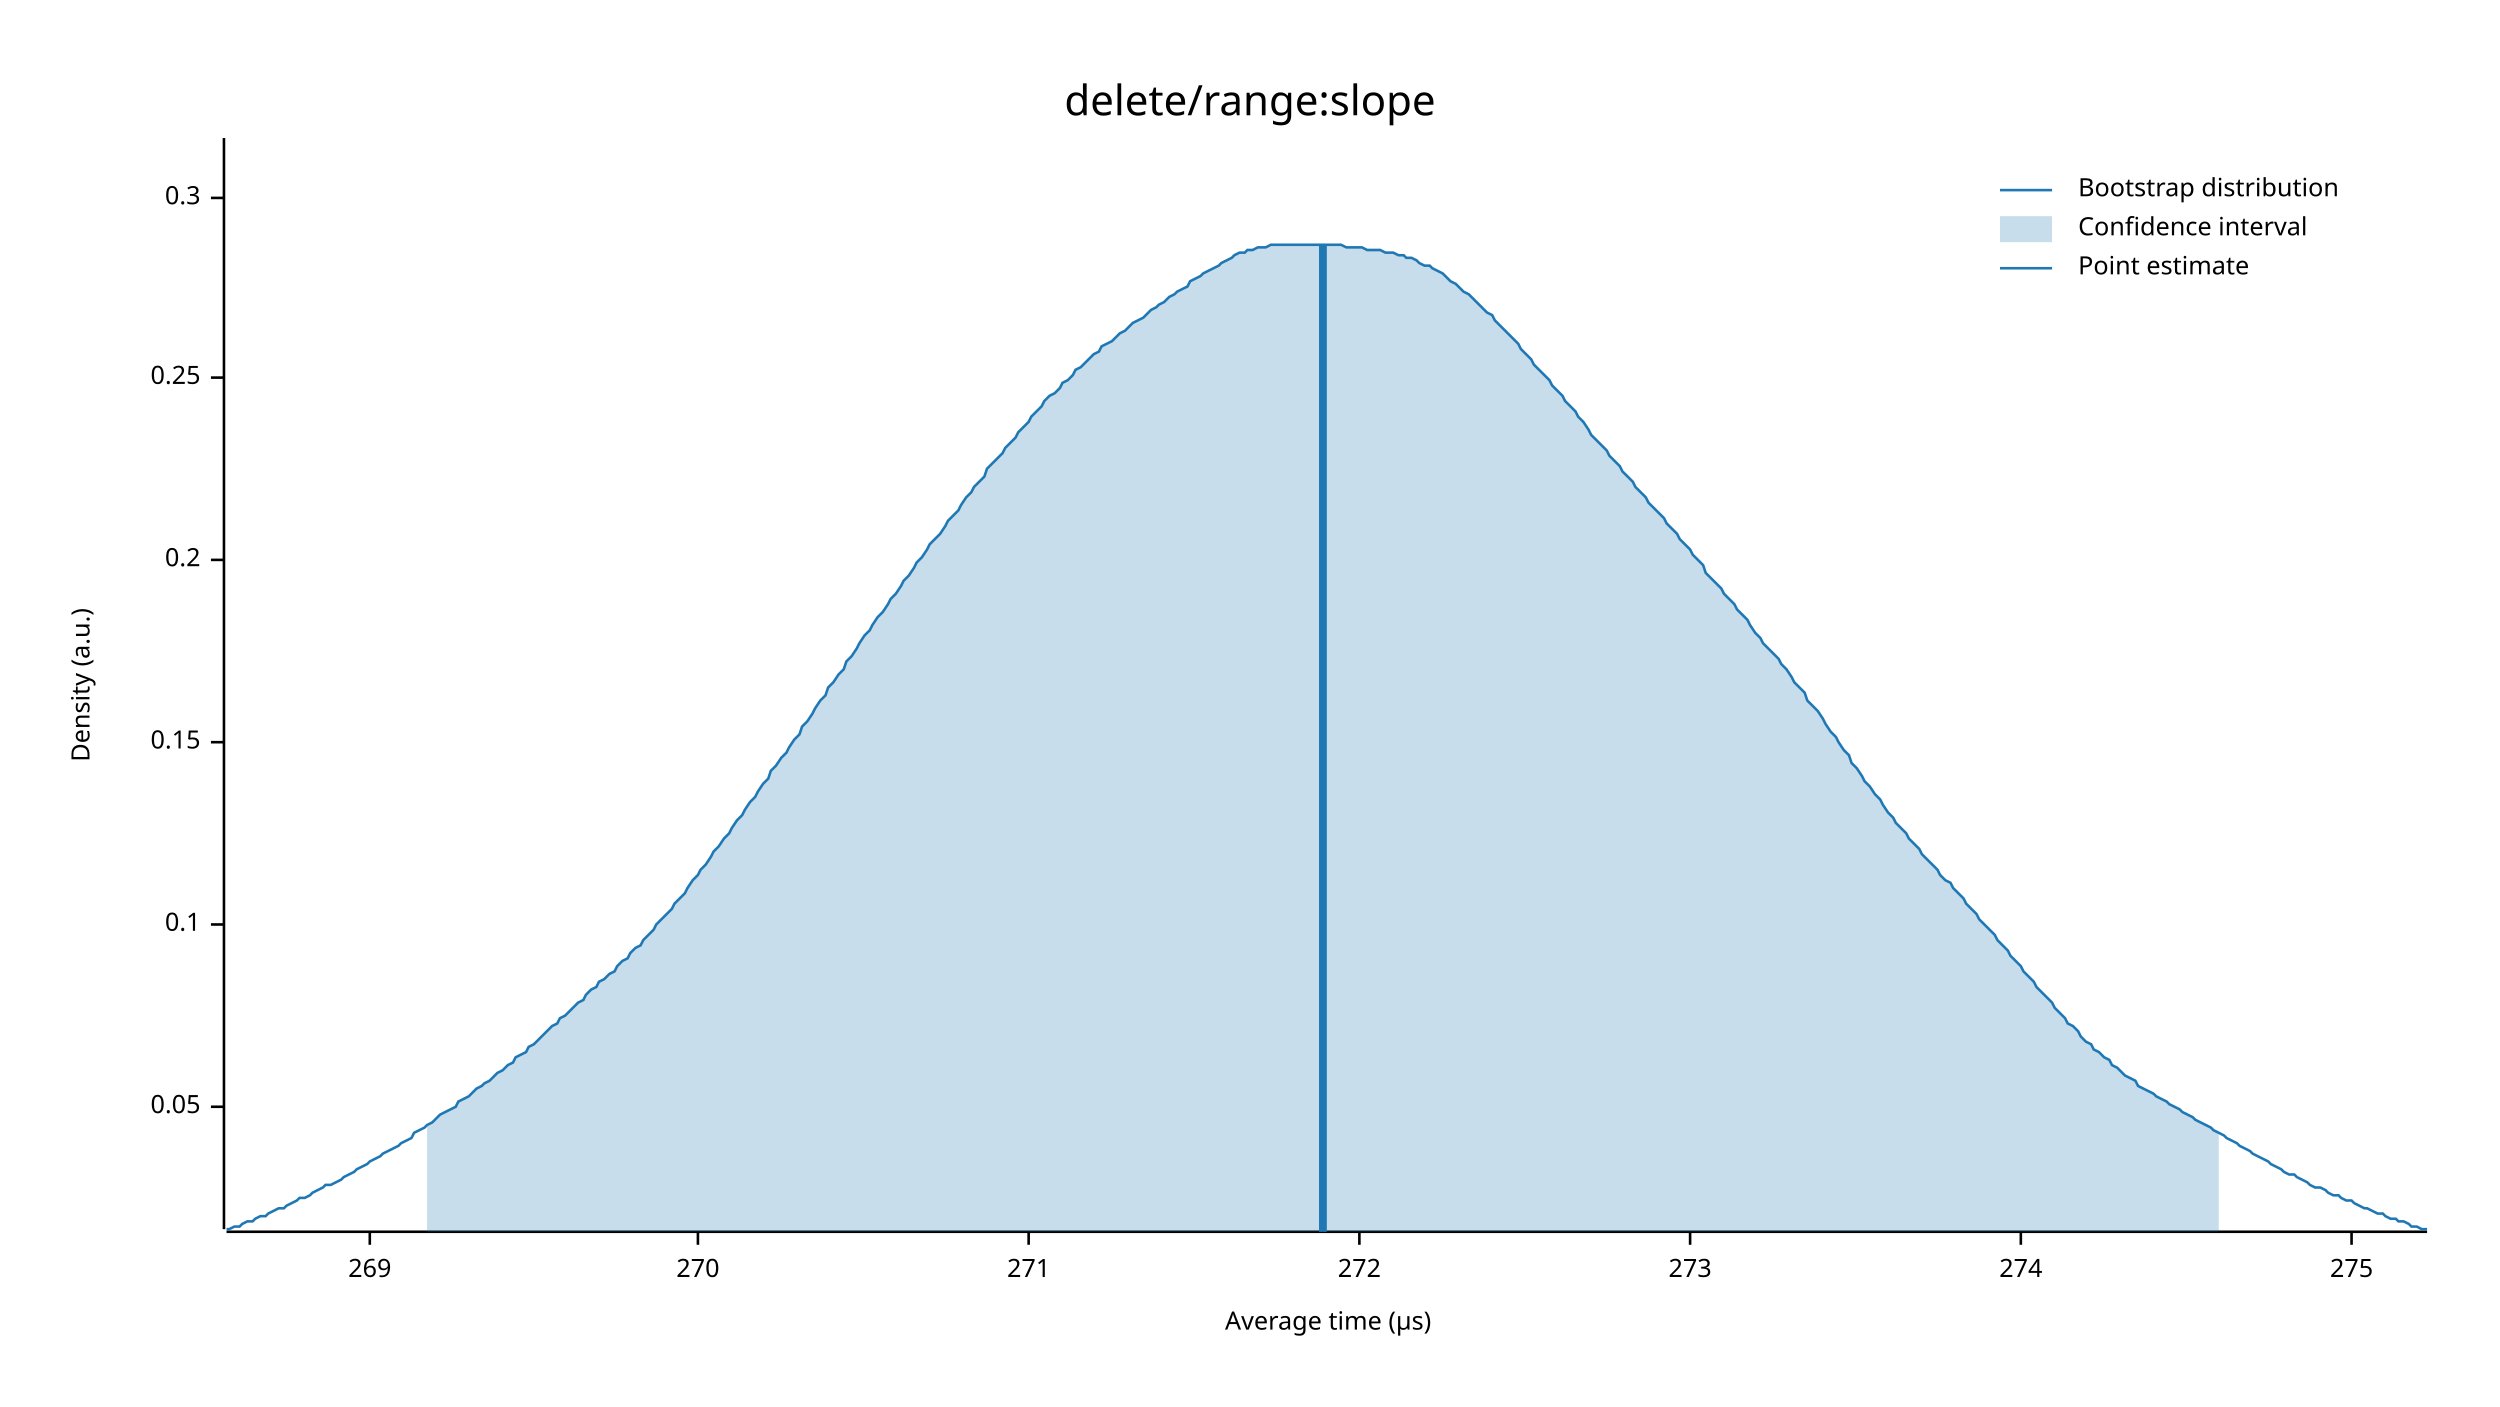
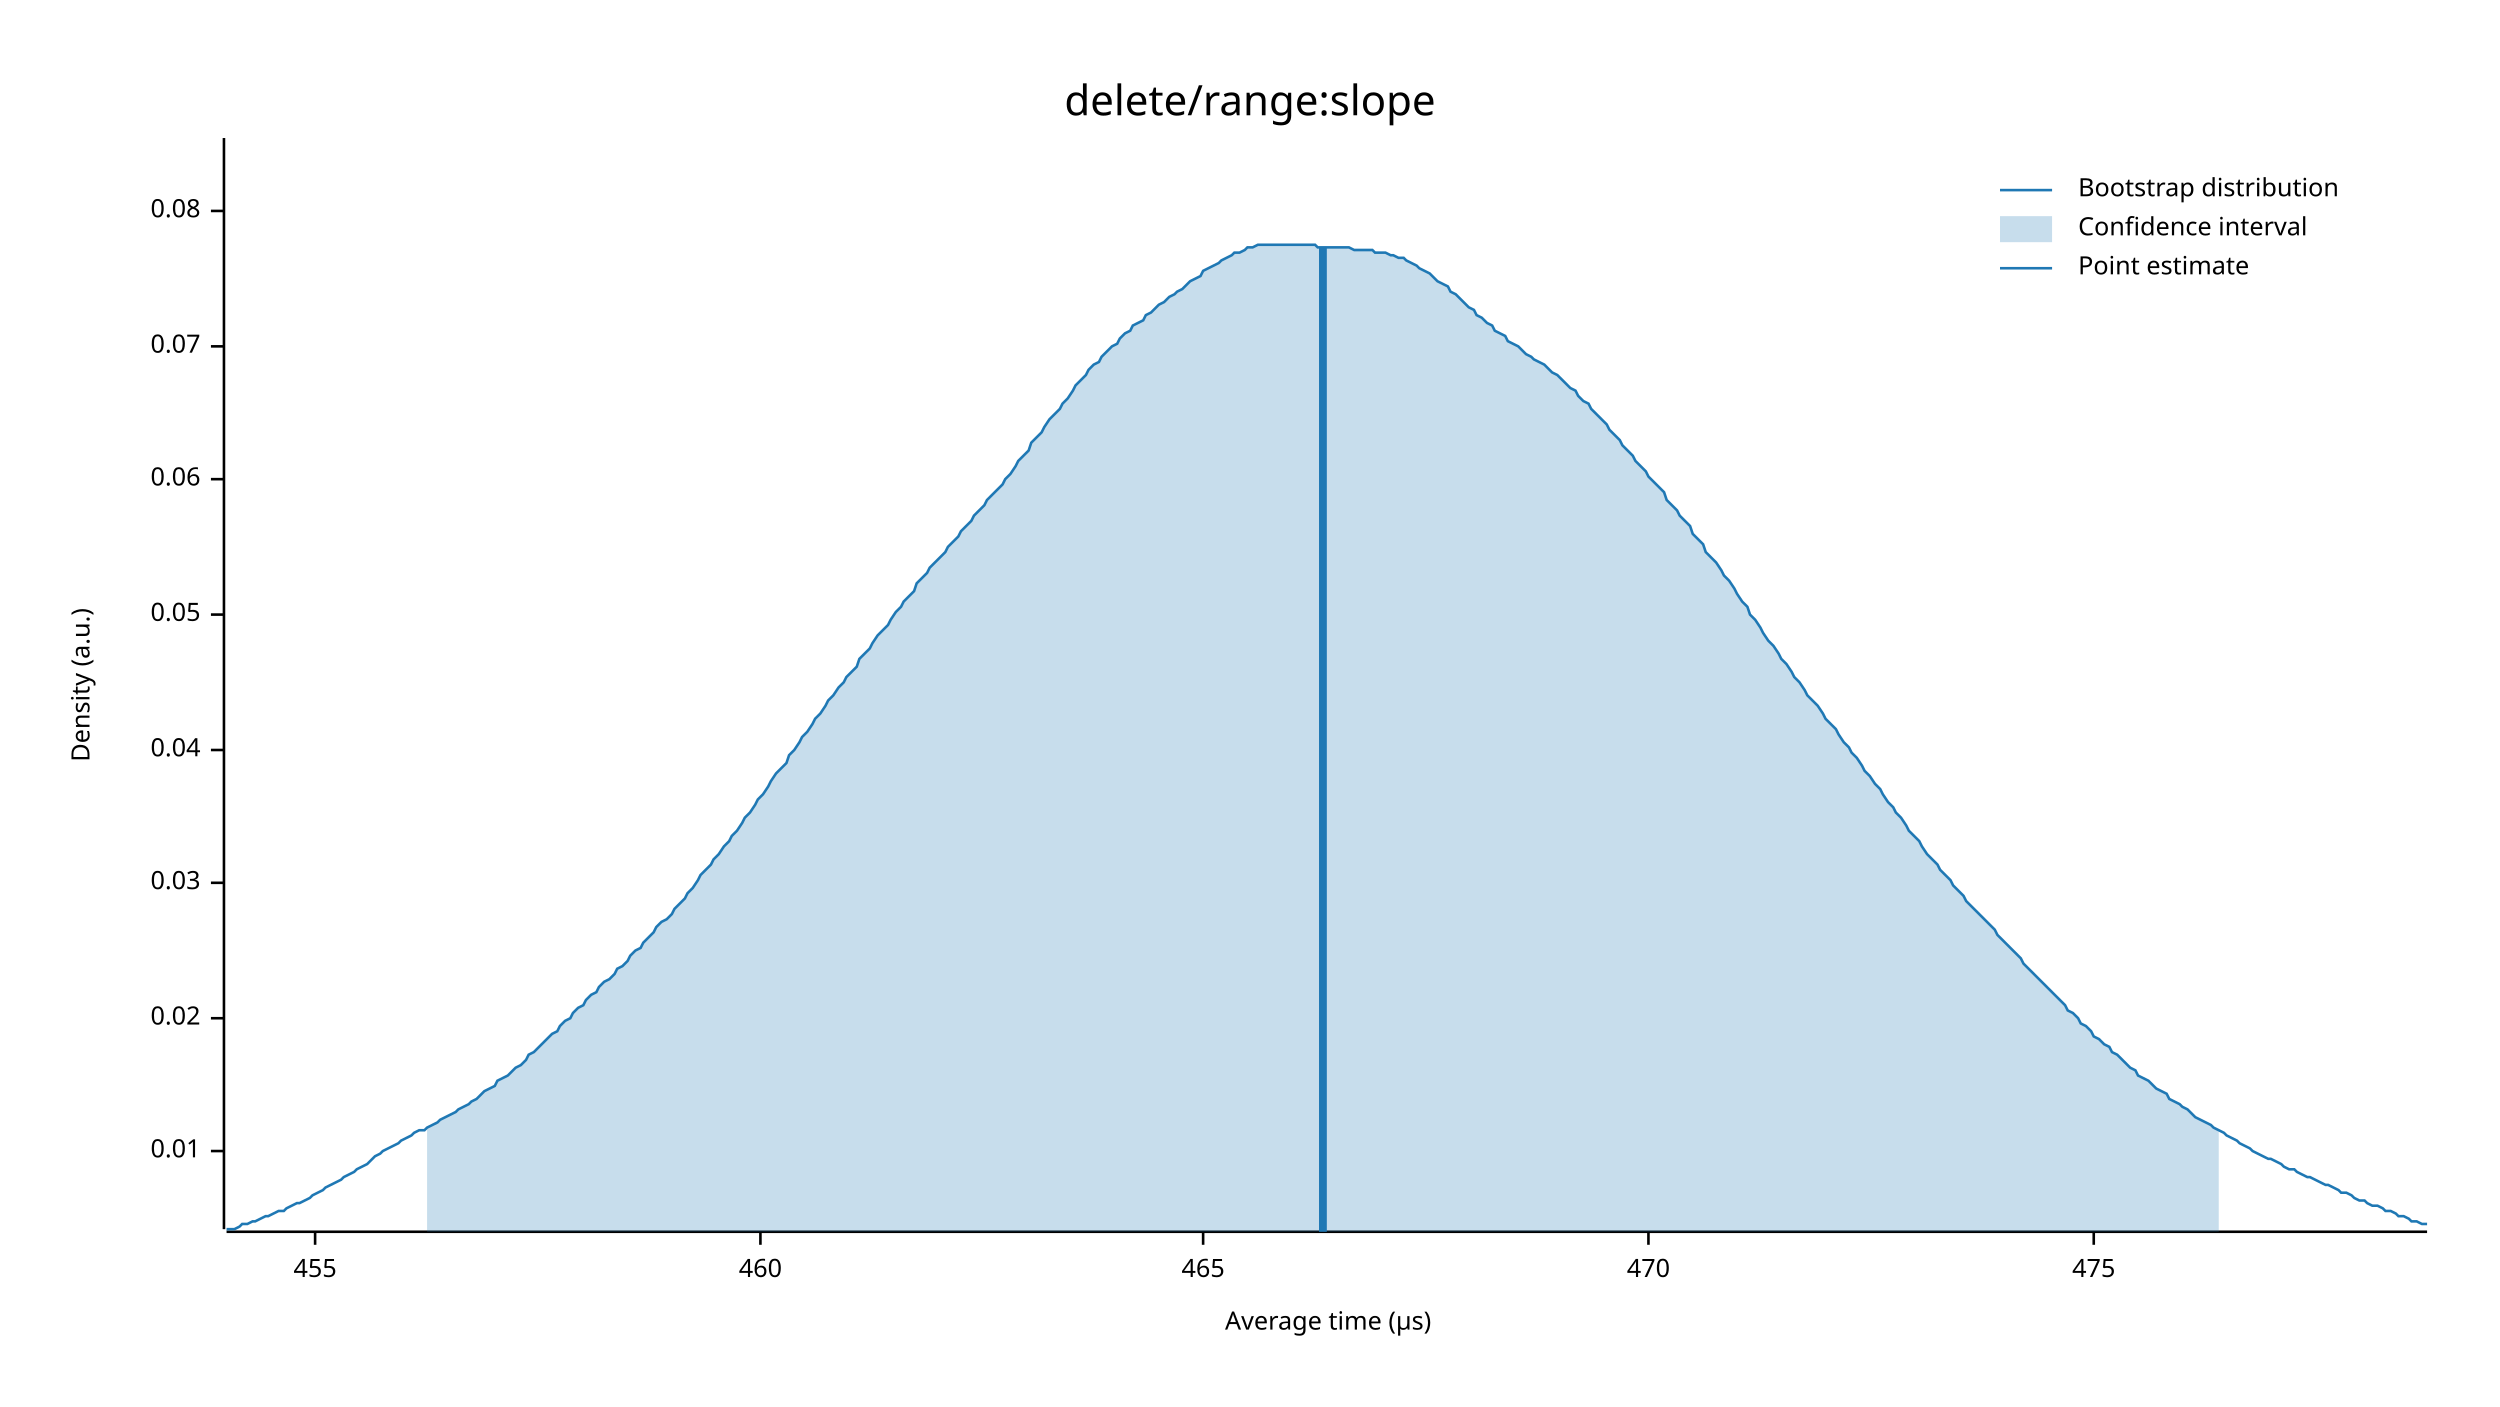
<svg xmlns="http://www.w3.org/2000/svg" width="960" height="540" viewBox="0 0 960 540">
  <text x="480" y="32" dy="0.76em" text-anchor="middle" font-family="sans-serif" font-size="16.129" opacity="1" fill="#000000">
delete/range:slope
</text>
  <text x="27" y="263" dy="0.76em" text-anchor="middle" font-family="sans-serif" font-size="9.677" opacity="1" fill="#000000" transform="rotate(270, 27, 263)">
Density (a.u.)
</text>
  <text x="510" y="513" dy="-0.5ex" text-anchor="middle" font-family="sans-serif" font-size="9.677" opacity="1" fill="#000000">
Average time (µs)
</text>
  <polyline fill="none" opacity="1" stroke="#000000" stroke-width="1" points="86,53 86,472 " />
-   <text x="77" y="425" dy="0.5ex" text-anchor="end" font-family="sans-serif" font-size="9.677" opacity="1" fill="#000000">
+   <text x="77" y="442" dy="0.5ex" text-anchor="end" font-family="sans-serif" font-size="9.677" opacity="1" fill="#000000">
+ 0.01
+ </text>
+   <polyline fill="none" opacity="1" stroke="#000000" stroke-width="1" points="81,442 86,442 " />
+   <text x="77" y="391" dy="0.5ex" text-anchor="end" font-family="sans-serif" font-size="9.677" opacity="1" fill="#000000">
+ 0.02
+ </text>
+   <polyline fill="none" opacity="1" stroke="#000000" stroke-width="1" points="81,391 86,391 " />
+   <text x="77" y="339" dy="0.5ex" text-anchor="end" font-family="sans-serif" font-size="9.677" opacity="1" fill="#000000">
+ 0.03
+ </text>
+   <polyline fill="none" opacity="1" stroke="#000000" stroke-width="1" points="81,339 86,339 " />
+   <text x="77" y="288" dy="0.5ex" text-anchor="end" font-family="sans-serif" font-size="9.677" opacity="1" fill="#000000">
+ 0.04
+ </text>
+   <polyline fill="none" opacity="1" stroke="#000000" stroke-width="1" points="81,288 86,288 " />
+   <text x="77" y="236" dy="0.5ex" text-anchor="end" font-family="sans-serif" font-size="9.677" opacity="1" fill="#000000">
0.05
</text>
-   <polyline fill="none" opacity="1" stroke="#000000" stroke-width="1" points="81,425 86,425 " />
-   <text x="77" y="355" dy="0.5ex" text-anchor="end" font-family="sans-serif" font-size="9.677" opacity="1" fill="#000000">
- 0.1
+   <polyline fill="none" opacity="1" stroke="#000000" stroke-width="1" points="81,236 86,236 " />
+   <text x="77" y="184" dy="0.5ex" text-anchor="end" font-family="sans-serif" font-size="9.677" opacity="1" fill="#000000">
+ 0.06
</text>
-   <polyline fill="none" opacity="1" stroke="#000000" stroke-width="1" points="81,355 86,355 " />
-   <text x="77" y="285" dy="0.5ex" text-anchor="end" font-family="sans-serif" font-size="9.677" opacity="1" fill="#000000">
- 0.15
+   <polyline fill="none" opacity="1" stroke="#000000" stroke-width="1" points="81,184 86,184 " />
+   <text x="77" y="133" dy="0.5ex" text-anchor="end" font-family="sans-serif" font-size="9.677" opacity="1" fill="#000000">
+ 0.07
</text>
-   <polyline fill="none" opacity="1" stroke="#000000" stroke-width="1" points="81,285 86,285 " />
-   <text x="77" y="215" dy="0.5ex" text-anchor="end" font-family="sans-serif" font-size="9.677" opacity="1" fill="#000000">
- 0.2
+   <polyline fill="none" opacity="1" stroke="#000000" stroke-width="1" points="81,133 86,133 " />
+   <text x="77" y="81" dy="0.5ex" text-anchor="end" font-family="sans-serif" font-size="9.677" opacity="1" fill="#000000">
+ 0.08
</text>
-   <polyline fill="none" opacity="1" stroke="#000000" stroke-width="1" points="81,215 86,215 " />
-   <text x="77" y="145" dy="0.5ex" text-anchor="end" font-family="sans-serif" font-size="9.677" opacity="1" fill="#000000">
- 0.25
+   <polyline fill="none" opacity="1" stroke="#000000" stroke-width="1" points="81,81 86,81 " />
+   <polyline fill="none" opacity="1" stroke="#000000" stroke-width="1" points="87,473 932,473 " />
+   <text x="121" y="483" dy="0.76em" text-anchor="middle" font-family="sans-serif" font-size="9.677" opacity="1" fill="#000000">
+ 455
</text>
-   <polyline fill="none" opacity="1" stroke="#000000" stroke-width="1" points="81,145 86,145 " />
-   <text x="77" y="76" dy="0.5ex" text-anchor="end" font-family="sans-serif" font-size="9.677" opacity="1" fill="#000000">
- 0.3
+   <polyline fill="none" opacity="1" stroke="#000000" stroke-width="1" points="121,473 121,478 " />
+   <text x="292" y="483" dy="0.76em" text-anchor="middle" font-family="sans-serif" font-size="9.677" opacity="1" fill="#000000">
+ 460
</text>
-   <polyline fill="none" opacity="1" stroke="#000000" stroke-width="1" points="81,76 86,76 " />
-   <polyline fill="none" opacity="1" stroke="#000000" stroke-width="1" points="87,473 932,473 " />
-   <text x="142" y="483" dy="0.76em" text-anchor="middle" font-family="sans-serif" font-size="9.677" opacity="1" fill="#000000">
- 269
+   <polyline fill="none" opacity="1" stroke="#000000" stroke-width="1" points="292,473 292,478 " />
+   <text x="462" y="483" dy="0.76em" text-anchor="middle" font-family="sans-serif" font-size="9.677" opacity="1" fill="#000000">
+ 465
</text>
-   <polyline fill="none" opacity="1" stroke="#000000" stroke-width="1" points="142,473 142,478 " />
-   <text x="268" y="483" dy="0.76em" text-anchor="middle" font-family="sans-serif" font-size="9.677" opacity="1" fill="#000000">
- 270
+   <polyline fill="none" opacity="1" stroke="#000000" stroke-width="1" points="462,473 462,478 " />
+   <text x="633" y="483" dy="0.76em" text-anchor="middle" font-family="sans-serif" font-size="9.677" opacity="1" fill="#000000">
+ 470
</text>
-   <polyline fill="none" opacity="1" stroke="#000000" stroke-width="1" points="268,473 268,478 " />
-   <text x="395" y="483" dy="0.76em" text-anchor="middle" font-family="sans-serif" font-size="9.677" opacity="1" fill="#000000">
- 271
+   <polyline fill="none" opacity="1" stroke="#000000" stroke-width="1" points="633,473 633,478 " />
+   <text x="804" y="483" dy="0.76em" text-anchor="middle" font-family="sans-serif" font-size="9.677" opacity="1" fill="#000000">
+ 475
</text>
-   <polyline fill="none" opacity="1" stroke="#000000" stroke-width="1" points="395,473 395,478 " />
-   <text x="522" y="483" dy="0.76em" text-anchor="middle" font-family="sans-serif" font-size="9.677" opacity="1" fill="#000000">
- 272
- </text>
-   <polyline fill="none" opacity="1" stroke="#000000" stroke-width="1" points="522,473 522,478 " />
-   <text x="649" y="483" dy="0.76em" text-anchor="middle" font-family="sans-serif" font-size="9.677" opacity="1" fill="#000000">
- 273
- </text>
-   <polyline fill="none" opacity="1" stroke="#000000" stroke-width="1" points="649,473 649,478 " />
-   <text x="776" y="483" dy="0.76em" text-anchor="middle" font-family="sans-serif" font-size="9.677" opacity="1" fill="#000000">
- 274
- </text>
-   <polyline fill="none" opacity="1" stroke="#000000" stroke-width="1" points="776,473 776,478 " />
-   <text x="903" y="483" dy="0.76em" text-anchor="middle" font-family="sans-serif" font-size="9.677" opacity="1" fill="#000000">
- 275
- </text>
-   <polyline fill="none" opacity="1" stroke="#000000" stroke-width="1" points="903,473 903,478 " />
-   <polyline fill="none" opacity="1" stroke="#1F78B4" stroke-width="1" points="87,472 88,472 90,471 92,471 93,470 95,469 97,469 98,468 100,467 102,467 103,466 105,465 107,464 109,464 110,463 112,462 114,461 115,460 117,460 119,459 120,458 122,457 124,456 125,455 127,455 129,454 131,453 132,452 134,451 136,450 137,449 139,448 141,447 142,446 144,445 146,444 147,443 149,442 151,441 153,440 154,439 156,438 158,437 159,435 161,434 163,433 164,432 166,431 168,429 169,428 171,427 173,426 175,425 176,423 178,422 180,421 181,420 183,418 185,417 186,416 188,415 190,413 191,412 193,411 195,409 197,408 198,406 200,405 202,404 203,402 205,401 207,399 208,398 210,396 212,394 214,393 215,391 217,390 219,388 220,387 222,385 224,384 225,382 227,380 229,379 230,377 232,376 234,374 236,373 237,371 239,369 241,368 242,366 244,364 246,363 247,361 249,359 251,357 252,355 254,353 256,351 258,349 259,347 261,345 263,343 264,341 266,338 268,336 269,334 271,332 273,329 274,327 276,325 278,322 280,320 281,318 283,315 285,313 286,311 288,308 290,306 291,304 293,301 295,299 296,296 298,294 300,291 302,289 303,287 305,284 307,282 308,279 310,277 312,274 313,272 315,269 317,267 318,264 320,262 322,259 324,257 325,254 327,252 329,249 330,247 332,244 334,242 335,240 337,237 339,235 341,232 342,230 344,228 346,225 347,223 349,221 351,218 352,216 354,214 356,211 357,209 359,207 361,205 363,202 364,200 366,198 368,196 369,194 371,191 373,189 374,187 376,185 378,183 379,180 381,178 383,176 385,174 386,172 388,170 390,168 391,166 393,164 395,162 396,160 398,158 400,156 401,154 403,152 405,151 407,149 408,147 410,146 412,144 413,142 415,141 417,139 418,138 420,136 422,135 423,133 425,132 427,131 429,129 430,128 432,127 434,125 435,124 437,123 439,122 440,121 442,119 444,118 445,117 447,116 449,114 451,113 452,112 454,111 456,110 457,108 459,107 461,106 462,105 464,104 466,103 468,102 469,101 471,100 473,99 474,98 476,97 478,97 479,96 481,96 483,95 484,95 486,95 488,94 490,94 491,94 493,94 495,94 496,94 498,94 500,94 501,94 503,94 505,94 506,94 508,94 510,94 512,94 513,94 515,94 517,95 518,95 520,95 522,95 523,95 525,96 527,96 528,96 530,96 532,97 534,97 535,97 537,98 539,98 540,99 542,99 544,100 545,101 547,102 549,102 550,103 552,104 554,105 556,107 557,108 559,109 561,111 562,112 564,113 566,115 567,116 569,118 571,120 573,121 574,123 576,125 578,127 579,128 581,130 583,132 584,134 586,136 588,138 589,140 591,142 593,144 595,146 596,148 598,150 600,152 601,154 603,156 605,158 606,160 608,162 610,165 611,167 613,169 615,171 617,173 618,175 620,177 622,179 623,181 625,183 627,185 628,187 630,189 632,191 633,193 635,195 637,197 639,199 640,201 642,203 644,205 645,207 647,209 649,211 650,213 652,215 654,217 655,220 657,222 659,224 661,226 662,228 664,230 666,232 667,234 669,236 671,238 672,240 674,243 676,245 677,247 679,249 681,251 683,253 684,255 686,257 688,260 689,262 691,264 693,266 694,269 696,271 698,273 700,276 701,278 703,281 705,283 706,285 708,288 710,290 711,293 713,295 715,298 716,300 718,302 720,305 722,307 723,309 725,312 727,314 728,316 730,318 732,320 733,322 735,324 737,326 738,328 740,330 742,332 744,334 745,336 747,338 749,339 750,341 752,343 754,345 755,347 757,349 759,351 760,353 762,355 764,357 766,359 767,361 769,363 771,365 772,367 774,369 776,371 777,373 779,375 781,377 782,379 784,381 786,383 788,385 789,387 791,389 793,391 794,393 796,394 798,396 799,398 801,400 803,401 804,403 806,404 808,406 810,407 811,409 813,410 815,412 816,413 818,414 820,415 821,417 823,418 825,419 827,420 828,421 830,422 832,423 833,424 835,425 837,426 838,427 840,428 842,429 843,430 845,431 847,432 849,433 850,434 852,435 854,436 855,437 857,438 859,439 860,440 862,441 864,442 865,443 867,444 869,445 871,446 872,447 874,448 876,449 877,450 879,451 881,451 882,452 884,453 886,454 887,455 889,456 891,456 893,457 894,458 896,459 898,459 899,460 901,461 903,461 904,462 906,463 908,464 909,464 911,465 913,466 915,466 916,467 918,468 920,468 921,469 923,469 925,470 926,471 928,471 930,472 932,472 " />
-   <polygon opacity="0.25" fill="#1F78B4" points="164,432 166,431 168,429 169,428 171,427 173,426 175,425 176,423 178,422 180,421 181,420 183,418 185,417 186,416 188,415 190,413 191,412 193,411 195,409 197,408 198,406 200,405 202,404 203,402 205,401 207,399 208,398 210,396 212,394 214,393 215,391 217,390 219,388 220,387 222,385 224,384 225,382 227,380 229,379 230,377 232,376 234,374 236,373 237,371 239,369 241,368 242,366 244,364 246,363 247,361 249,359 251,357 252,355 254,353 256,351 258,349 259,347 261,345 263,343 264,341 266,338 268,336 269,334 271,332 273,329 274,327 276,325 278,322 280,320 281,318 283,315 285,313 286,311 288,308 290,306 291,304 293,301 295,299 296,296 298,294 300,291 302,289 303,287 305,284 307,282 308,279 310,277 312,274 313,272 315,269 317,267 318,264 320,262 322,259 324,257 325,254 327,252 329,249 330,247 332,244 334,242 335,240 337,237 339,235 341,232 342,230 344,228 346,225 347,223 349,221 351,218 352,216 354,214 356,211 357,209 359,207 361,205 363,202 364,200 366,198 368,196 369,194 371,191 373,189 374,187 376,185 378,183 379,180 381,178 383,176 385,174 386,172 388,170 390,168 391,166 393,164 395,162 396,160 398,158 400,156 401,154 403,152 405,151 407,149 408,147 410,146 412,144 413,142 415,141 417,139 418,138 420,136 422,135 423,133 425,132 427,131 429,129 430,128 432,127 434,125 435,124 437,123 439,122 440,121 442,119 444,118 445,117 447,116 449,114 451,113 452,112 454,111 456,110 457,108 459,107 461,106 462,105 464,104 466,103 468,102 469,101 471,100 473,99 474,98 476,97 478,97 479,96 481,96 483,95 484,95 486,95 488,94 490,94 491,94 493,94 495,94 496,94 498,94 500,94 501,94 503,94 505,94 506,94 508,94 510,94 512,94 513,94 515,94 517,95 518,95 520,95 522,95 523,95 525,96 527,96 528,96 530,96 532,97 534,97 535,97 537,98 539,98 540,99 542,99 544,100 545,101 547,102 549,102 550,103 552,104 554,105 556,107 557,108 559,109 561,111 562,112 564,113 566,115 567,116 569,118 571,120 573,121 574,123 576,125 578,127 579,128 581,130 583,132 584,134 586,136 588,138 589,140 591,142 593,144 595,146 596,148 598,150 600,152 601,154 603,156 605,158 606,160 608,162 610,165 611,167 613,169 615,171 617,173 618,175 620,177 622,179 623,181 625,183 627,185 628,187 630,189 632,191 633,193 635,195 637,197 639,199 640,201 642,203 644,205 645,207 647,209 649,211 650,213 652,215 654,217 655,220 657,222 659,224 661,226 662,228 664,230 666,232 667,234 669,236 671,238 672,240 674,243 676,245 677,247 679,249 681,251 683,253 684,255 686,257 688,260 689,262 691,264 693,266 694,269 696,271 698,273 700,276 701,278 703,281 705,283 706,285 708,288 710,290 711,293 713,295 715,298 716,300 718,302 720,305 722,307 723,309 725,312 727,314 728,316 730,318 732,320 733,322 735,324 737,326 738,328 740,330 742,332 744,334 745,336 747,338 749,339 750,341 752,343 754,345 755,347 757,349 759,351 760,353 762,355 764,357 766,359 767,361 769,363 771,365 772,367 774,369 776,371 777,373 779,375 781,377 782,379 784,381 786,383 788,385 789,387 791,389 793,391 794,393 796,394 798,396 799,398 801,400 803,401 804,403 806,404 808,406 810,407 811,409 813,410 815,412 816,413 818,414 820,415 821,417 823,418 825,419 827,420 828,421 830,422 832,423 833,424 835,425 837,426 838,427 840,428 842,429 843,430 845,431 847,432 849,433 850,434 852,435 852,473 164,473 " />
-   <polyline fill="none" opacity="1" stroke="#1F78B4" stroke-width="3" points="508,473 508,94 " />
+   <polyline fill="none" opacity="1" stroke="#000000" stroke-width="1" points="804,473 804,478 " />
+   <polyline fill="none" opacity="1" stroke="#1F78B4" stroke-width="1" points="87,472 88,472 90,472 92,471 93,470 95,470 97,469 98,469 100,468 102,467 103,467 105,466 107,465 109,465 110,464 112,463 114,462 115,462 117,461 119,460 120,459 122,458 124,457 125,456 127,455 129,454 131,453 132,452 134,451 136,450 137,449 139,448 141,447 142,446 144,444 146,443 147,442 149,441 151,440 153,439 154,438 156,437 158,436 159,435 161,434 163,434 164,433 166,432 168,431 169,430 171,429 173,428 175,427 176,426 178,425 180,424 181,423 183,422 185,420 186,419 188,418 190,417 191,415 193,414 195,413 197,411 198,410 200,409 202,407 203,405 205,404 207,402 208,401 210,399 212,397 214,396 215,394 217,392 219,391 220,389 222,387 224,386 225,384 227,382 229,381 230,379 232,377 234,376 236,374 237,372 239,371 241,369 242,367 244,365 246,364 247,362 249,360 251,358 252,356 254,354 256,353 258,351 259,349 261,347 263,345 264,343 266,341 268,338 269,336 271,334 273,332 274,330 276,328 278,325 280,323 281,321 283,319 285,316 286,314 288,312 290,309 291,307 293,305 295,302 296,300 298,297 300,295 302,293 303,290 305,288 307,285 308,283 310,281 312,278 313,276 315,274 317,271 318,269 320,267 322,264 324,262 325,260 327,258 329,256 330,253 332,251 334,249 335,247 337,244 339,242 341,240 342,238 344,235 346,233 347,231 349,229 351,227 352,224 354,222 356,220 357,218 359,216 361,214 363,212 364,210 366,208 368,206 369,204 371,202 373,200 374,198 376,196 378,194 379,192 381,190 383,188 385,186 386,184 388,182 390,179 391,177 393,175 395,173 396,170 398,168 400,166 401,164 403,161 405,159 407,157 408,155 410,153 412,150 413,148 415,146 417,144 418,142 420,140 422,139 423,137 425,135 427,133 429,132 430,130 432,128 434,127 435,125 437,124 439,123 440,121 442,120 444,118 445,117 447,116 449,114 451,113 452,112 454,111 456,109 457,108 459,107 461,106 462,104 464,103 466,102 468,101 469,100 471,99 473,98 474,97 476,97 478,96 479,95 481,95 483,94 484,94 486,94 488,94 490,94 491,94 493,94 495,94 496,94 498,94 500,94 501,94 503,94 505,94 506,95 508,95 510,95 512,95 513,95 515,95 517,95 518,95 520,96 522,96 523,96 525,96 527,96 528,97 530,97 532,97 534,98 535,98 537,99 539,99 540,100 542,101 544,102 545,103 547,104 549,105 550,106 552,108 554,109 556,110 557,112 559,113 561,115 562,116 564,118 566,119 567,121 569,122 571,124 573,125 574,127 576,128 578,129 579,131 581,132 583,133 584,134 586,136 588,137 589,138 591,139 593,140 595,142 596,143 598,144 600,146 601,147 603,149 605,150 606,152 608,154 610,155 611,157 613,159 615,161 617,163 618,165 620,167 622,169 623,171 625,173 627,175 628,177 630,179 632,181 633,183 635,185 637,187 639,189 640,192 642,194 644,196 645,198 647,200 649,202 650,205 652,207 654,209 655,212 657,214 659,216 661,219 662,221 664,223 666,226 667,228 669,231 671,233 672,236 674,238 676,241 677,243 679,246 681,248 683,251 684,253 686,255 688,258 689,260 691,262 693,265 694,267 696,269 698,271 700,274 701,276 703,278 705,280 706,282 708,285 710,287 711,289 713,291 715,294 716,296 718,298 720,301 722,303 723,305 725,308 727,310 728,312 730,314 732,317 733,319 735,321 737,323 738,325 740,328 742,330 744,332 745,334 747,336 749,338 750,340 752,342 754,344 755,346 757,348 759,350 760,351 762,353 764,355 766,357 767,359 769,361 771,363 772,364 774,366 776,368 777,370 779,372 781,374 782,375 784,377 786,379 788,381 789,382 791,384 793,386 794,388 796,389 798,391 799,393 801,394 803,396 804,398 806,399 808,401 810,402 811,404 813,405 815,407 816,408 818,410 820,411 821,413 823,414 825,415 827,417 828,418 830,419 832,420 833,422 835,423 837,424 838,425 840,426 842,428 843,429 845,430 847,431 849,432 850,433 852,434 854,435 855,436 857,437 859,438 860,439 862,440 864,441 865,442 867,443 869,444 871,445 872,445 874,446 876,447 877,448 879,449 881,449 882,450 884,451 886,452 887,452 889,453 891,454 893,455 894,455 896,456 898,457 899,458 901,458 903,459 904,460 906,461 908,461 909,462 911,463 913,463 915,464 916,465 918,465 920,466 921,467 923,467 925,468 926,469 928,469 930,470 932,470 " />
+   <polygon opacity="0.25" fill="#1F78B4" points="164,433 166,432 168,431 169,430 171,429 173,428 175,427 176,426 178,425 180,424 181,423 183,422 185,420 186,419 188,418 190,417 191,415 193,414 195,413 197,411 198,410 200,409 202,407 203,405 205,404 207,402 208,401 210,399 212,397 214,396 215,394 217,392 219,391 220,389 222,387 224,386 225,384 227,382 229,381 230,379 232,377 234,376 236,374 237,372 239,371 241,369 242,367 244,365 246,364 247,362 249,360 251,358 252,356 254,354 256,353 258,351 259,349 261,347 263,345 264,343 266,341 268,338 269,336 271,334 273,332 274,330 276,328 278,325 280,323 281,321 283,319 285,316 286,314 288,312 290,309 291,307 293,305 295,302 296,300 298,297 300,295 302,293 303,290 305,288 307,285 308,283 310,281 312,278 313,276 315,274 317,271 318,269 320,267 322,264 324,262 325,260 327,258 329,256 330,253 332,251 334,249 335,247 337,244 339,242 341,240 342,238 344,235 346,233 347,231 349,229 351,227 352,224 354,222 356,220 357,218 359,216 361,214 363,212 364,210 366,208 368,206 369,204 371,202 373,200 374,198 376,196 378,194 379,192 381,190 383,188 385,186 386,184 388,182 390,179 391,177 393,175 395,173 396,170 398,168 400,166 401,164 403,161 405,159 407,157 408,155 410,153 412,150 413,148 415,146 417,144 418,142 420,140 422,139 423,137 425,135 427,133 429,132 430,130 432,128 434,127 435,125 437,124 439,123 440,121 442,120 444,118 445,117 447,116 449,114 451,113 452,112 454,111 456,109 457,108 459,107 461,106 462,104 464,103 466,102 468,101 469,100 471,99 473,98 474,97 476,97 478,96 479,95 481,95 483,94 484,94 486,94 488,94 490,94 491,94 493,94 495,94 496,94 498,94 500,94 501,94 503,94 505,94 506,95 508,95 510,95 512,95 513,95 515,95 517,95 518,95 520,96 522,96 523,96 525,96 527,96 528,97 530,97 532,97 534,98 535,98 537,99 539,99 540,100 542,101 544,102 545,103 547,104 549,105 550,106 552,108 554,109 556,110 557,112 559,113 561,115 562,116 564,118 566,119 567,121 569,122 571,124 573,125 574,127 576,128 578,129 579,131 581,132 583,133 584,134 586,136 588,137 589,138 591,139 593,140 595,142 596,143 598,144 600,146 601,147 603,149 605,150 606,152 608,154 610,155 611,157 613,159 615,161 617,163 618,165 620,167 622,169 623,171 625,173 627,175 628,177 630,179 632,181 633,183 635,185 637,187 639,189 640,192 642,194 644,196 645,198 647,200 649,202 650,205 652,207 654,209 655,212 657,214 659,216 661,219 662,221 664,223 666,226 667,228 669,231 671,233 672,236 674,238 676,241 677,243 679,246 681,248 683,251 684,253 686,255 688,258 689,260 691,262 693,265 694,267 696,269 698,271 700,274 701,276 703,278 705,280 706,282 708,285 710,287 711,289 713,291 715,294 716,296 718,298 720,301 722,303 723,305 725,308 727,310 728,312 730,314 732,317 733,319 735,321 737,323 738,325 740,328 742,330 744,332 745,334 747,336 749,338 750,340 752,342 754,344 755,346 757,348 759,350 760,351 762,353 764,355 766,357 767,359 769,361 771,363 772,364 774,366 776,368 777,370 779,372 781,374 782,375 784,377 786,379 788,381 789,382 791,384 793,386 794,388 796,389 798,391 799,393 801,394 803,396 804,398 806,399 808,401 810,402 811,404 813,405 815,407 816,408 818,410 820,411 821,413 823,414 825,415 827,417 828,418 830,419 832,420 833,422 835,423 837,424 838,425 840,426 842,428 843,429 845,430 847,431 849,432 850,433 852,434 852,473 164,473 " />
+   <polyline fill="none" opacity="1" stroke="#1F78B4" stroke-width="3" points="508,473 508,95 " />
  <text x="798" y="68" dy="0.76em" text-anchor="start" font-family="sans-serif" font-size="9.677" opacity="1" fill="#000000">
Bootstrap distribution
</text>
  <text x="798" y="83" dy="0.76em" text-anchor="start" font-family="sans-serif" font-size="9.677" opacity="1" fill="#000000">
Confidence interval
</text>
  <text x="798" y="98" dy="0.76em" text-anchor="start" font-family="sans-serif" font-size="9.677" opacity="1" fill="#000000">
Point estimate
</text>
  <polyline fill="none" opacity="1" stroke="#1F78B4" stroke-width="1" points="768,73 788,73 " />
  <rect x="768" y="83" width="20" height="10" opacity="0.25" fill="#1F78B4" stroke="none" />
  <polyline fill="none" opacity="1" stroke="#1F78B4" stroke-width="1" points="768,103 788,103 " />
</svg>
